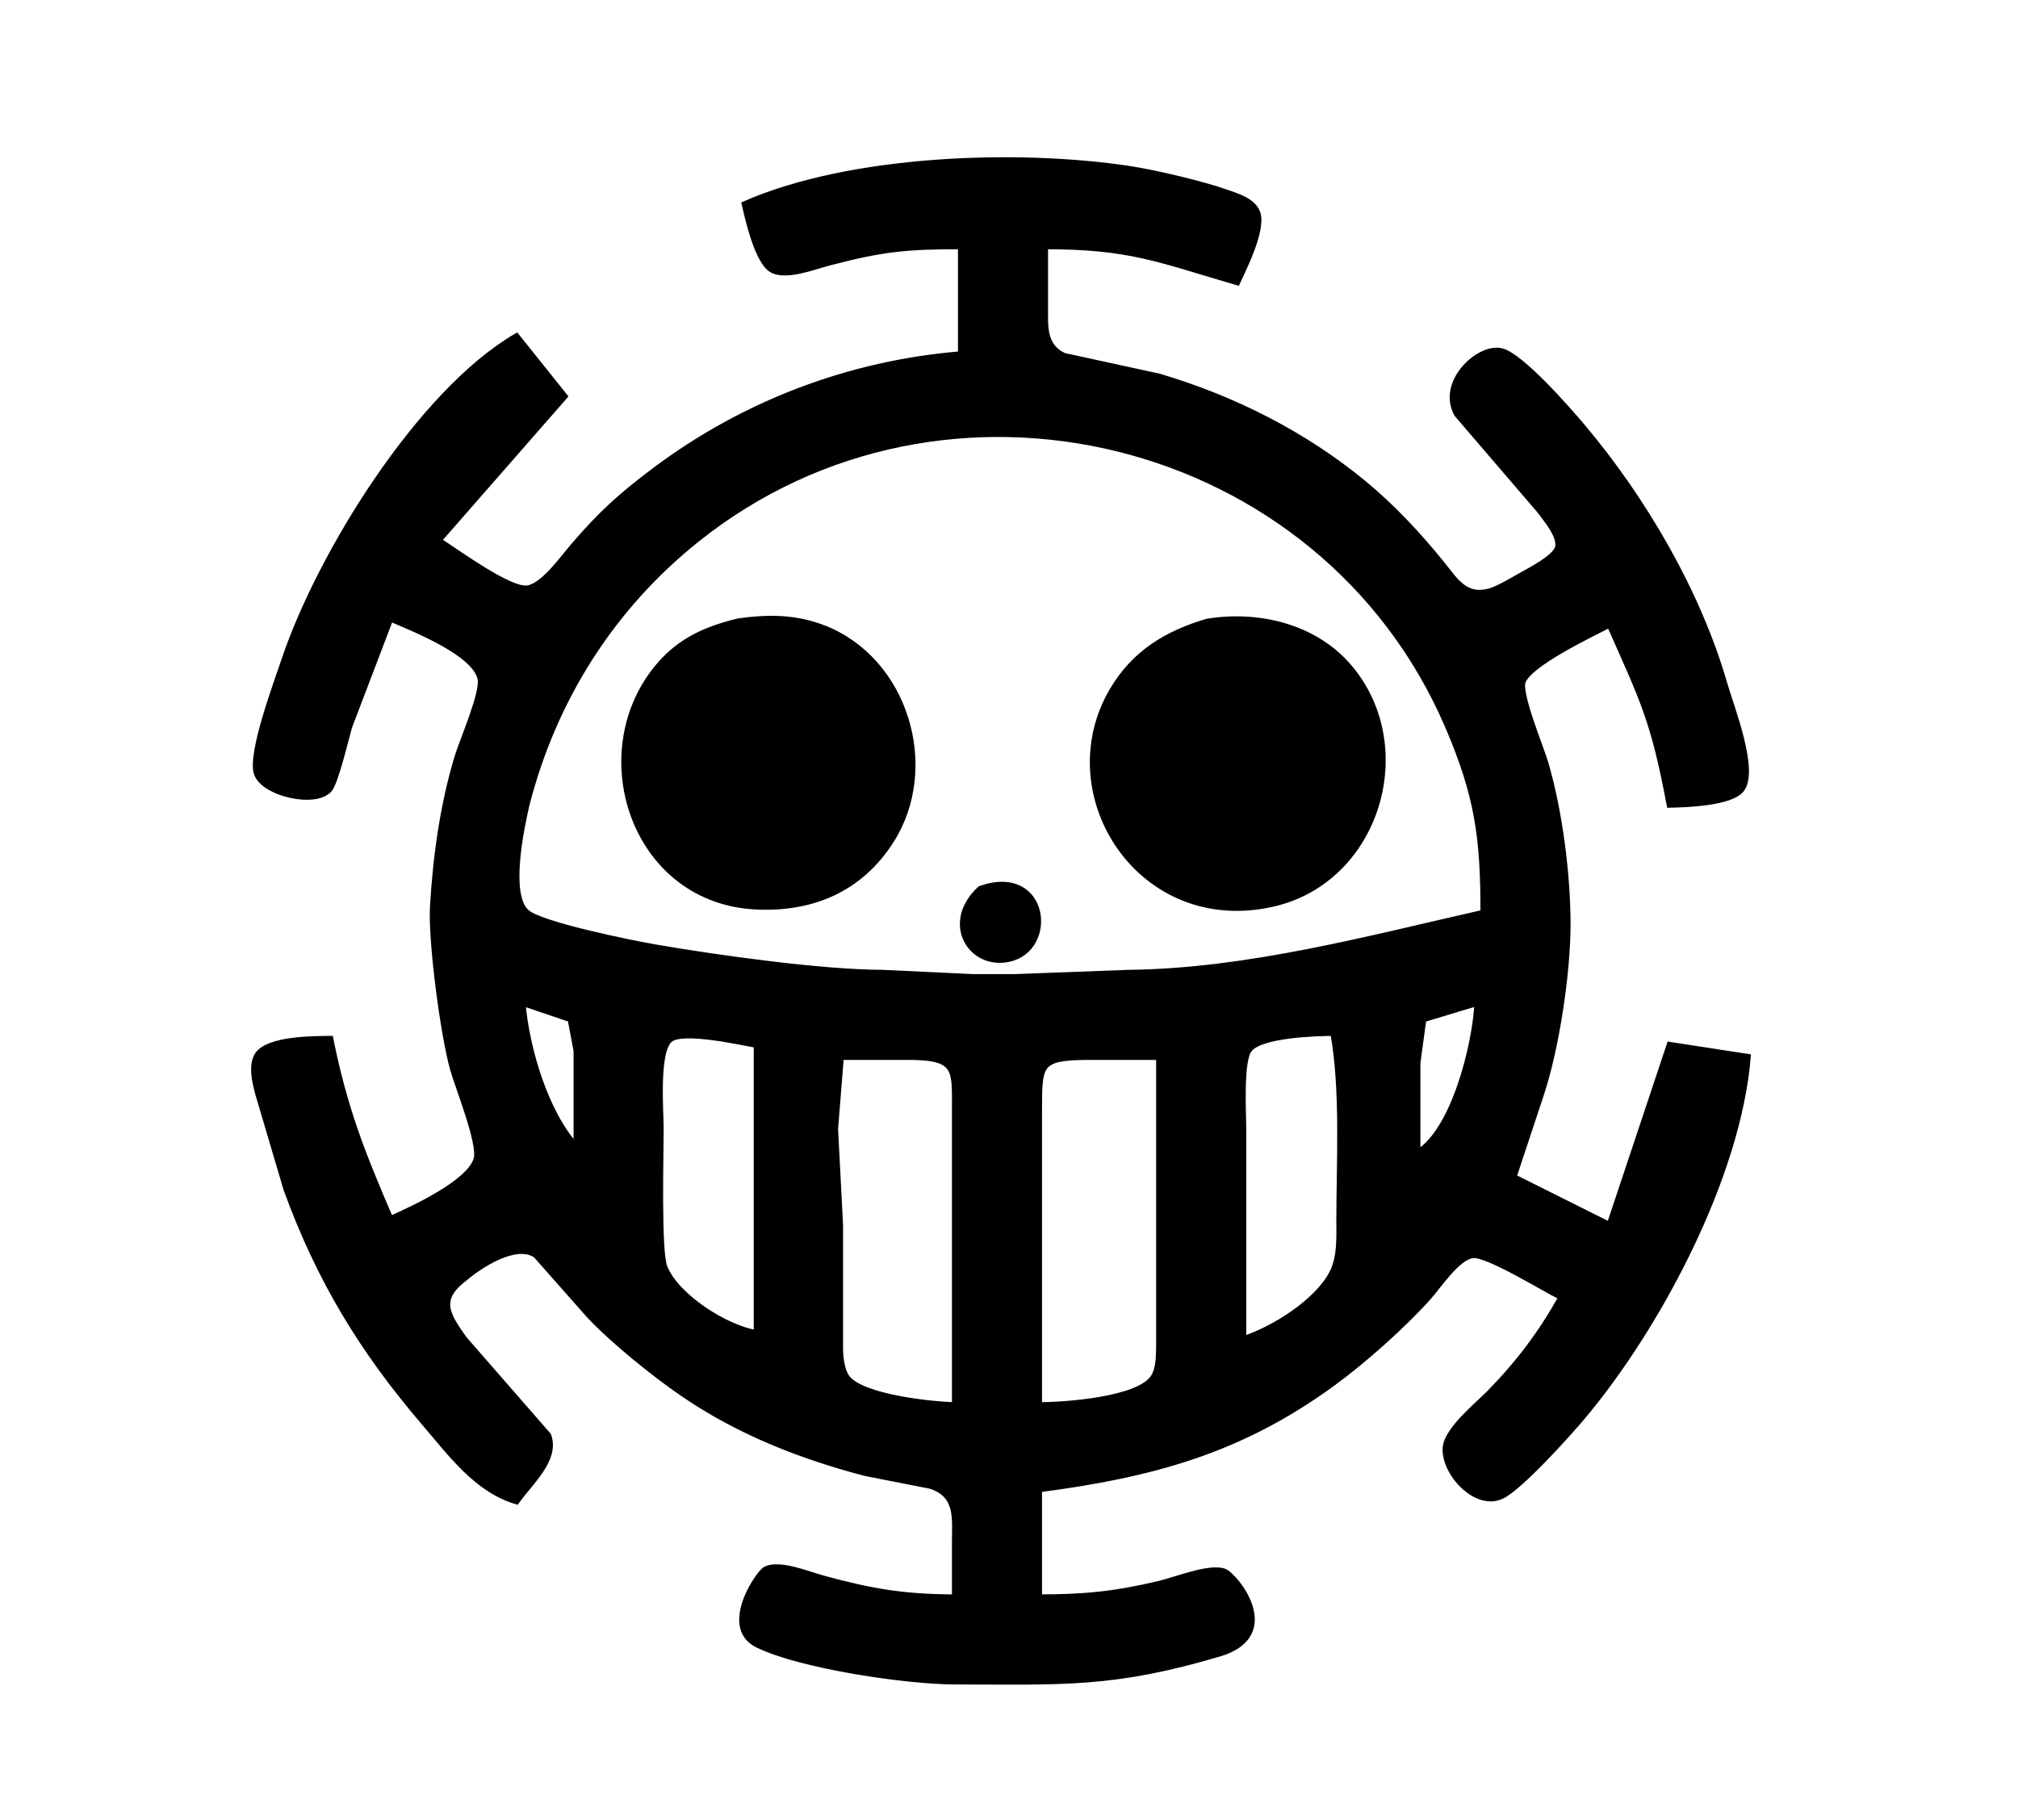
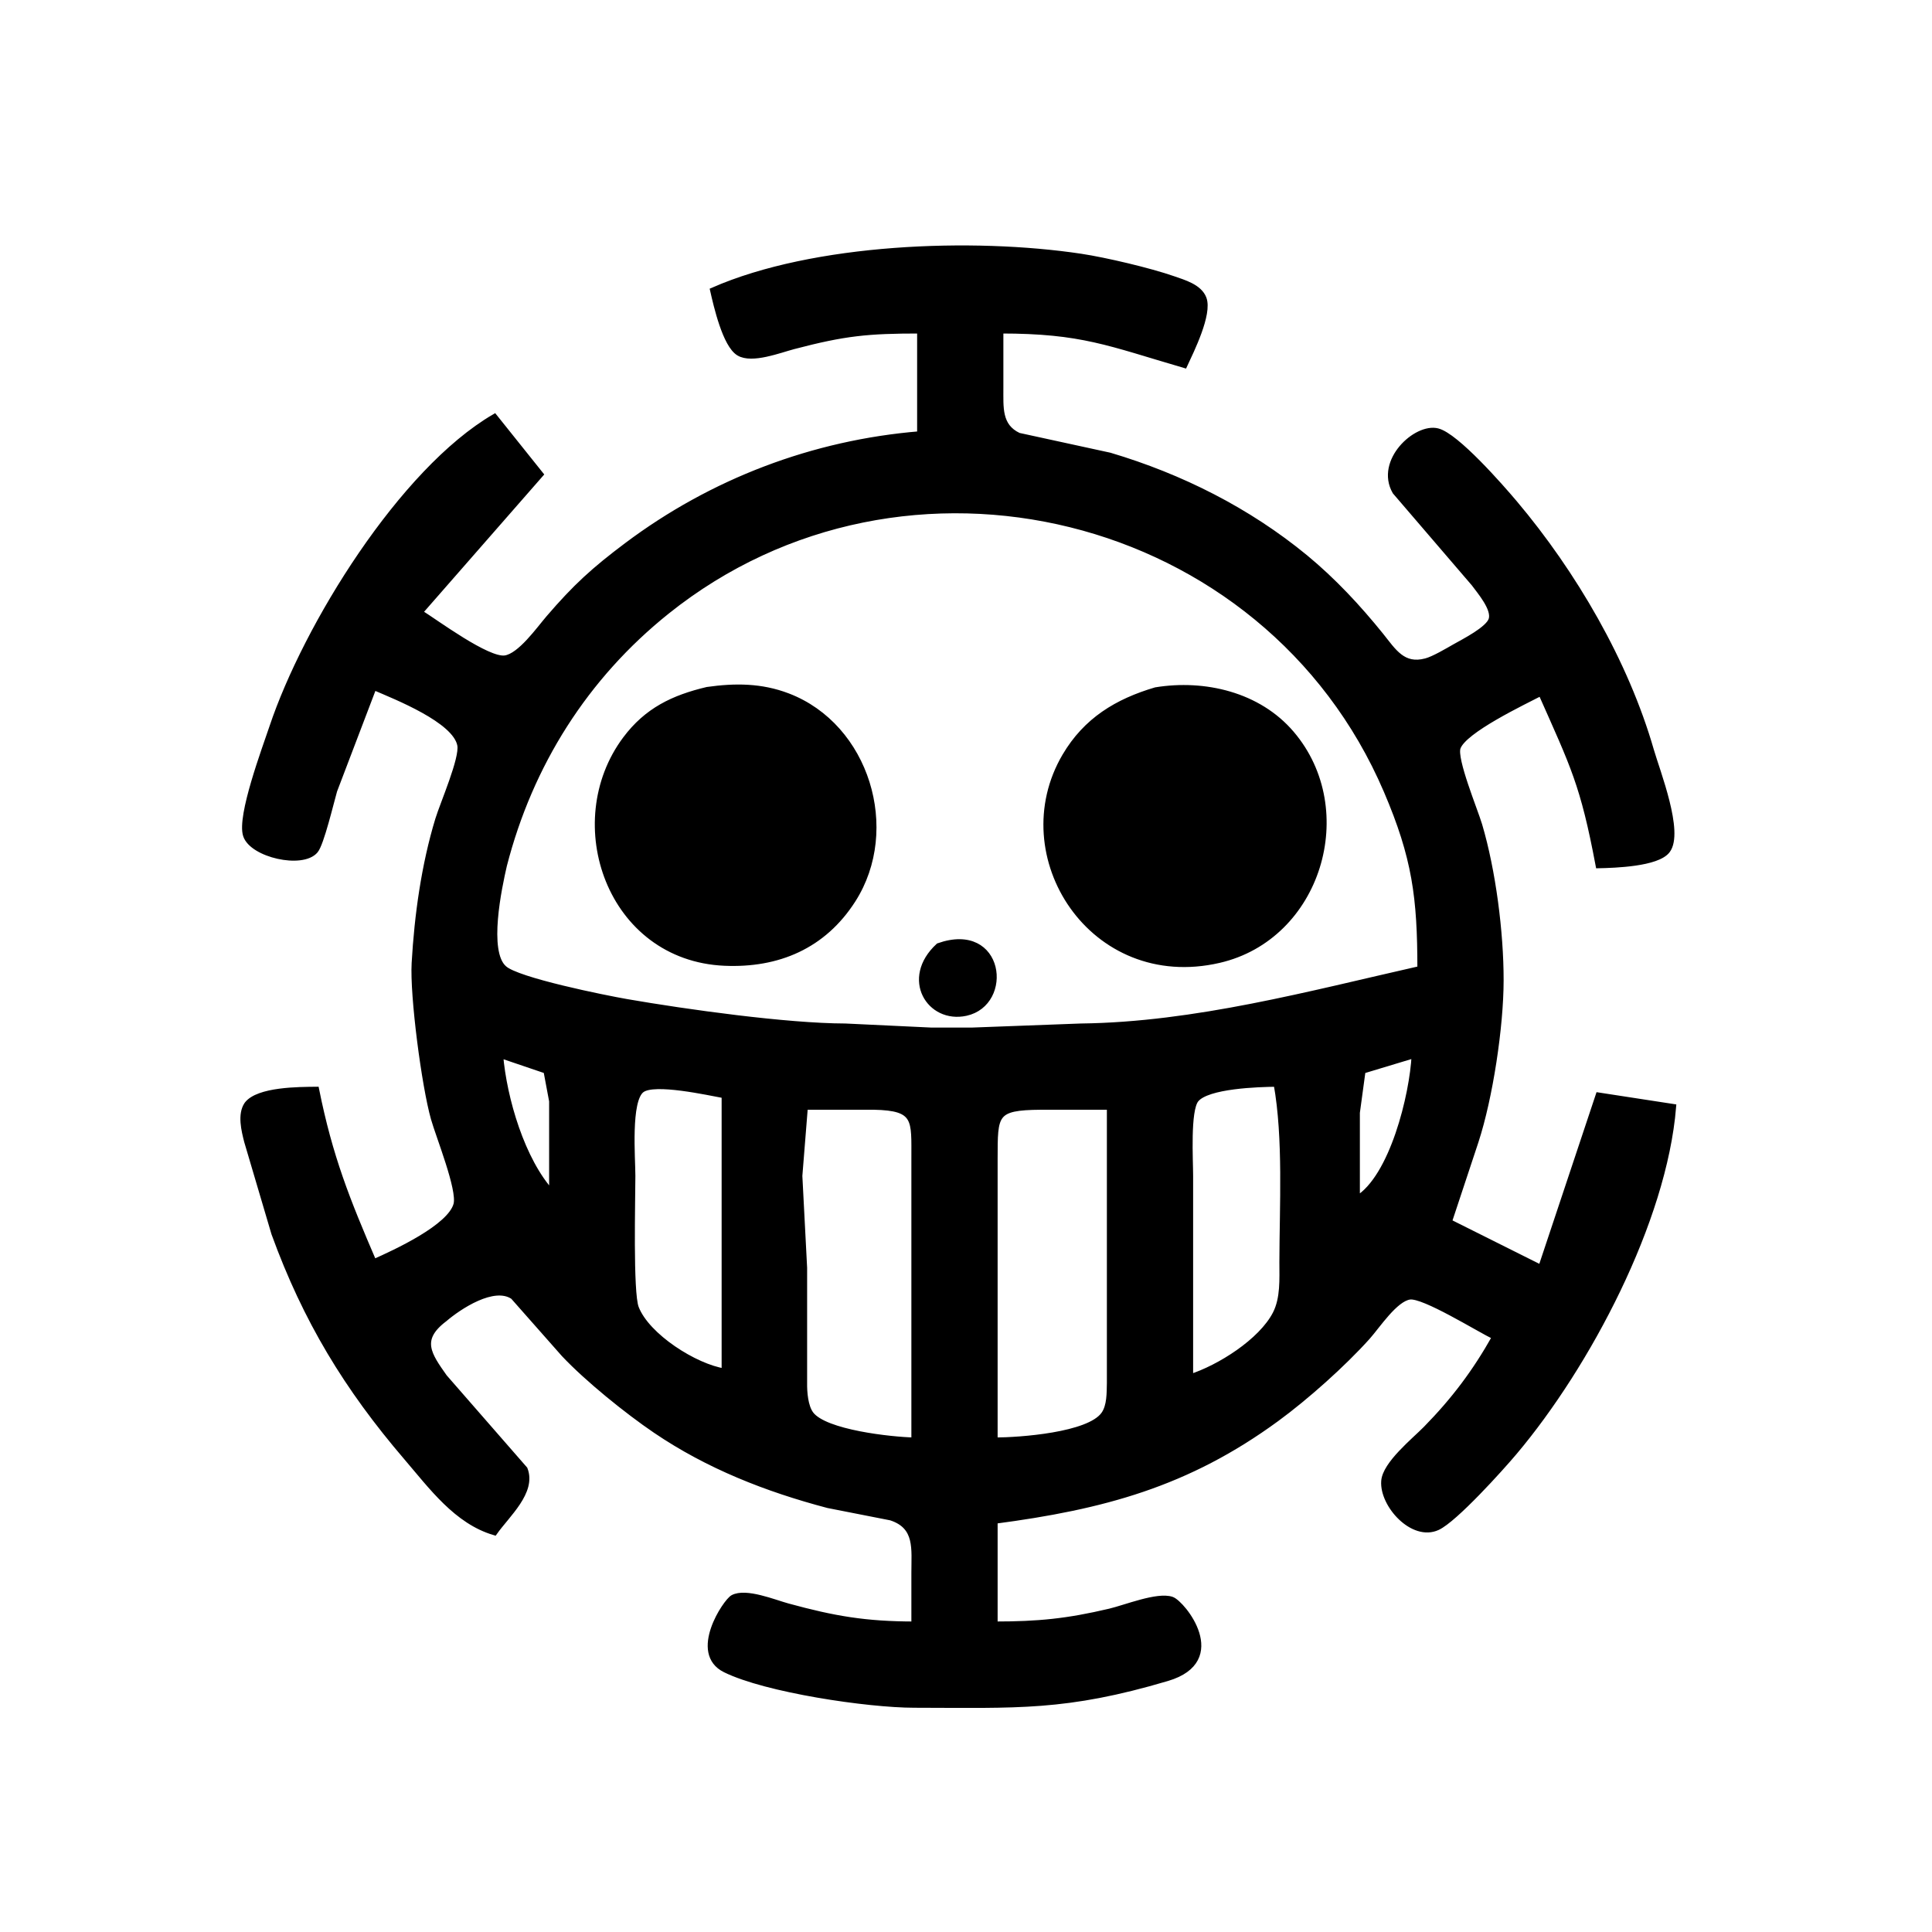
- <svg xmlns="http://www.w3.org/2000/svg" width="88.912mm" height="80.18mm" viewBox="0 0 336 303">
+ <svg xmlns="http://www.w3.org/2000/svg" width="30mm" height="30mm" viewBox="0 0 336 303">
  <path id="Selection" fill="black" stroke="black" stroke-width="1" d="M 124.00,34.00            C 124.60,36.64 126.15,43.48 128.51,44.89              130.78,46.25 135.57,44.37 138.00,43.73              146.92,41.39 150.90,41.00 160.00,41.00              160.00,41.00 160.00,59.00 160.00,59.00              141.44,60.52 123.85,67.22 109.00,78.37              103.30,82.65 100.10,85.56 95.43,91.00              93.74,92.97 90.47,97.62 87.83,97.99              84.76,98.41 75.92,91.83 73.00,90.00              73.00,90.00 94.00,66.00 94.00,66.00              94.00,66.00 86.00,56.00 86.00,56.00              69.91,65.39 53.25,92.31 47.33,110.00              46.09,113.70 41.68,125.46 42.77,128.77              43.86,132.13 52.57,134.12 54.84,131.42              55.86,130.21 57.56,123.01 58.14,121.00              58.14,121.00 65.00,103.00 65.00,103.00              68.84,104.66 79.22,108.71 80.03,113.09              80.46,115.45 77.06,123.21 76.20,126.00              73.78,133.93 72.56,142.74 72.09,151.00              71.77,156.68 73.82,172.30 75.43,178.00              76.32,181.15 80.05,190.35 79.37,192.96              78.32,196.96 68.70,201.35 65.00,203.00              60.33,192.15 57.36,184.73 55.00,173.00              52.06,173.03 44.90,173.01 42.96,175.58              41.78,177.32 42.47,180.08 42.96,182.00              42.96,182.00 47.69,198.00 47.69,198.00              53.17,213.07 60.32,224.85 70.73,237.00              75.05,242.04 79.42,248.07 86.00,250.00              88.18,246.91 92.79,242.93 91.26,239.01              91.26,239.01 77.29,223.00 77.29,223.00              74.57,219.15 72.60,216.44 77.29,212.90              79.81,210.74 85.87,206.70 89.25,208.99              89.25,208.99 98.09,219.00 98.09,219.00              102.16,223.32 109.05,228.89 114.00,232.25              123.16,238.47 133.35,242.46 144.00,245.27              144.00,245.27 154.94,247.42 154.94,247.42              159.66,248.95 158.99,252.89 159.00,257.00              159.00,257.00 159.00,266.00 159.00,266.00              150.56,265.99 145.13,265.07 137.00,262.85              134.59,262.19 129.73,260.17 127.48,261.36              126.24,262.01 120.23,270.96 126.13,273.87              133.23,277.37 150.88,279.99 159.00,280.00              176.89,280.03 185.30,280.61 203.00,275.36              213.66,272.19 205.64,262.34 203.78,261.69              201.31,260.84 195.73,263.12 193.00,263.76              185.57,265.51 180.58,266.00 173.00,266.00              173.00,266.00 173.00,248.00 173.00,248.00              191.73,245.53 206.43,241.64 222.00,230.24              227.13,226.49 233.60,220.72 237.83,216.00              239.56,214.06 242.61,209.37 245.17,209.01              247.63,208.67 257.09,214.60 260.00,216.00              256.57,222.11 252.90,226.99 247.99,232.00              245.92,234.10 240.92,238.12 240.71,241.09              240.41,245.20 245.72,251.10 250.00,249.12              253.01,247.72 260.98,238.89 263.41,236.00              276.08,220.96 289.38,195.86 291.00,176.00              291.00,176.00 278.00,174.00 278.00,174.00              278.00,174.00 268.00,204.00 268.00,204.00              268.00,204.00 252.00,196.00 252.00,196.00              252.00,196.00 256.64,182.00 256.64,182.00              259.14,174.34 260.99,162.06 261.00,154.00              261.01,145.68 259.64,134.97 257.28,127.00              256.50,124.38 252.81,115.54 253.52,113.52              254.57,110.50 264.91,105.61 268.00,104.00              273.67,116.78 275.34,119.89 278.00,134.00              280.79,133.94 288.22,133.72 289.97,131.41              292.37,128.25 288.21,117.70 287.14,114.00              282.73,98.67 273.66,83.15 263.41,71.00              261.02,68.17 253.26,59.30 250.00,58.49              246.29,57.56 239.62,63.70 242.64,69.00              242.64,69.00 256.37,85.00 256.37,85.00              257.41,86.41 259.94,89.35 259.40,91.21              258.90,92.94 254.56,95.11 253.00,96.00              251.74,96.72 249.34,98.14 248.00,98.49              243.98,99.57 242.35,96.77 240.12,93.99              236.17,89.10 231.86,84.47 227.00,80.46              217.03,72.26 205.35,66.39 193.00,62.72              193.00,62.72 177.15,59.27 177.15,59.27              173.65,57.64 174.02,54.29 174.00,51.00              174.00,51.00 174.00,41.00 174.00,41.00              188.18,41.00 192.81,43.15 206.00,47.00              207.18,44.46 210.34,38.09 209.33,35.42              208.58,33.40 205.83,32.64 204.00,32.00              199.91,30.58 192.29,28.78 188.00,28.13              169.18,25.30 141.54,26.31 124.00,34.00 Z            M 247.00,152.00            C 227.80,156.34 207.83,161.76 188.00,162.00              188.00,162.00 169.00,162.71 169.00,162.71              169.00,162.71 162.00,162.71 162.00,162.71              162.00,162.71 147.00,162.00 147.00,162.00              136.81,161.98 119.31,159.54 109.00,157.75              105.19,157.09 89.89,154.01 87.66,151.91              84.38,149.04 86.78,137.82 87.66,134.00              92.18,116.41 101.81,101.16 116.00,89.81              157.27,56.79 220.21,72.16 241.13,121.00              246.11,132.63 247.00,139.58 247.00,152.00 Z            M 123.00,103.47            C 117.11,104.87 112.52,107.05 108.79,112.04              97.93,126.56 106.04,150.08 126.00,150.96              135.29,151.37 143.21,148.02 148.34,139.99              156.14,127.77 150.73,109.80 137.00,104.56              132.37,102.79 127.82,102.79 123.00,103.47 Z            M 201.00,103.53            C 194.27,105.52 188.88,108.78 185.22,115.00              175.06,132.30 189.95,155.56 212.00,150.47              229.31,146.48 235.93,124.37 224.61,111.09              218.85,104.33 209.47,102.15 201.00,103.53 Z            M 163.23,148.02            C 157.07,153.70 161.67,161.04 167.98,159.67              175.77,157.97 174.22,144.15 163.23,148.02 Z            M 96.00,191.00            C 90.79,185.37 87.64,174.58 87.00,167.00              87.00,167.00 95.01,169.72 95.01,169.72              95.01,169.72 96.00,175.00 96.00,175.00              96.00,175.00 96.00,191.00 96.00,191.00 Z            M 246.00,167.00            C 245.66,173.96 242.16,188.29 236.00,192.00              236.00,192.00 236.00,177.00 236.00,177.00              236.00,177.00 236.99,169.72 236.99,169.72              236.99,169.72 246.00,167.00 246.00,167.00 Z            M 126.00,174.00            C 126.00,174.00 126.00,222.00 126.00,222.00              120.90,221.22 112.51,215.92 110.60,210.96              109.57,208.29 110.00,192.03 110.00,188.00              110.00,184.89 109.16,174.87 111.60,173.04              113.79,171.38 123.12,173.48 126.00,174.00 Z            M 222.00,172.00            C 223.70,181.47 223.02,193.21 223.00,203.00              223.00,205.96 223.21,209.29 221.83,211.99              219.35,216.81 212.05,221.39 207.00,223.00              207.00,223.00 207.00,188.00 207.00,188.00              207.00,185.27 206.48,176.63 207.99,174.74              209.95,172.29 218.91,172.03 222.00,172.00 Z            M 159.00,234.00            C 155.01,233.91 143.45,232.68 141.02,229.44              140.03,228.13 139.84,225.60 139.87,224.00              139.87,224.00 139.87,204.00 139.87,204.00              139.87,204.00 139.04,188.00 139.04,188.00              139.04,188.00 140.00,176.00 140.00,176.00              140.00,176.00 152.00,176.00 152.00,176.00              159.49,176.14 158.99,178.26 159.00,185.00              159.00,185.00 159.00,234.00 159.00,234.00 Z            M 193.00,176.00            C 193.00,176.00 193.00,224.00 193.00,224.00              192.96,225.74 193.03,228.01 191.98,229.49              189.38,233.15 177.30,233.99 173.00,234.00              173.00,234.00 173.00,185.00 173.00,185.00              173.02,177.27 172.87,176.06 181.00,176.00              181.00,176.00 193.00,176.00 193.00,176.00 Z" />
</svg>
